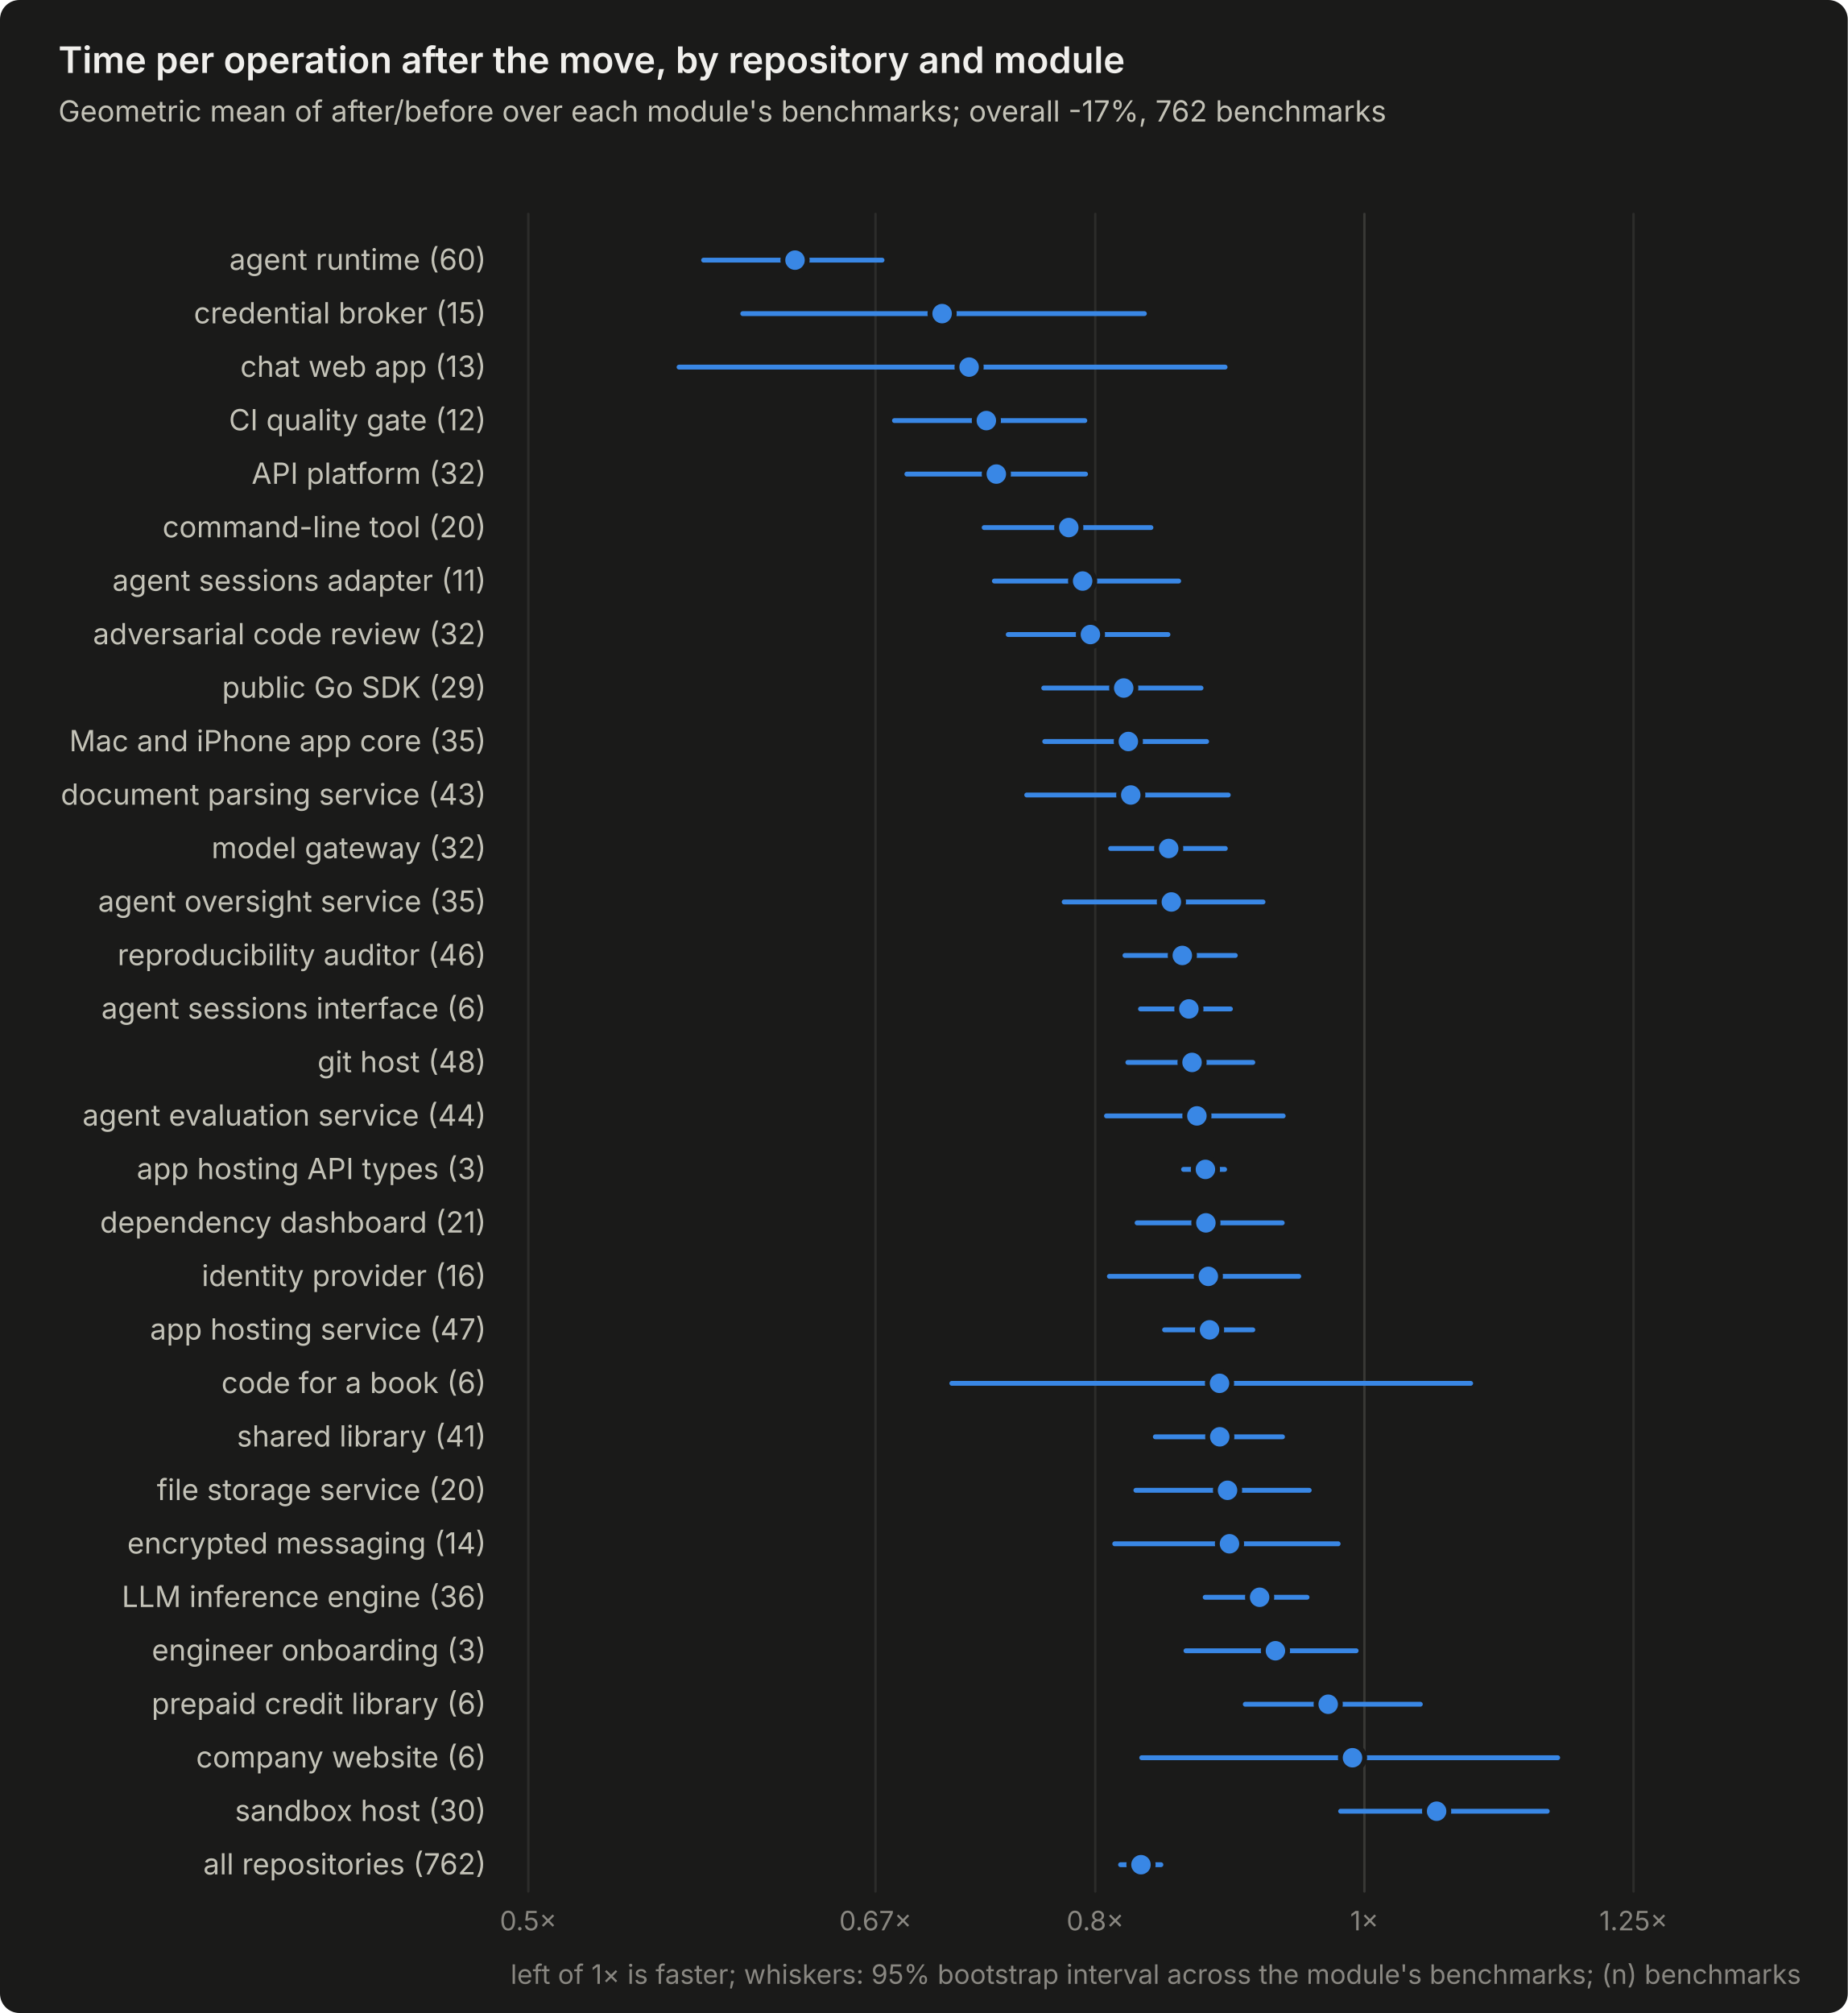
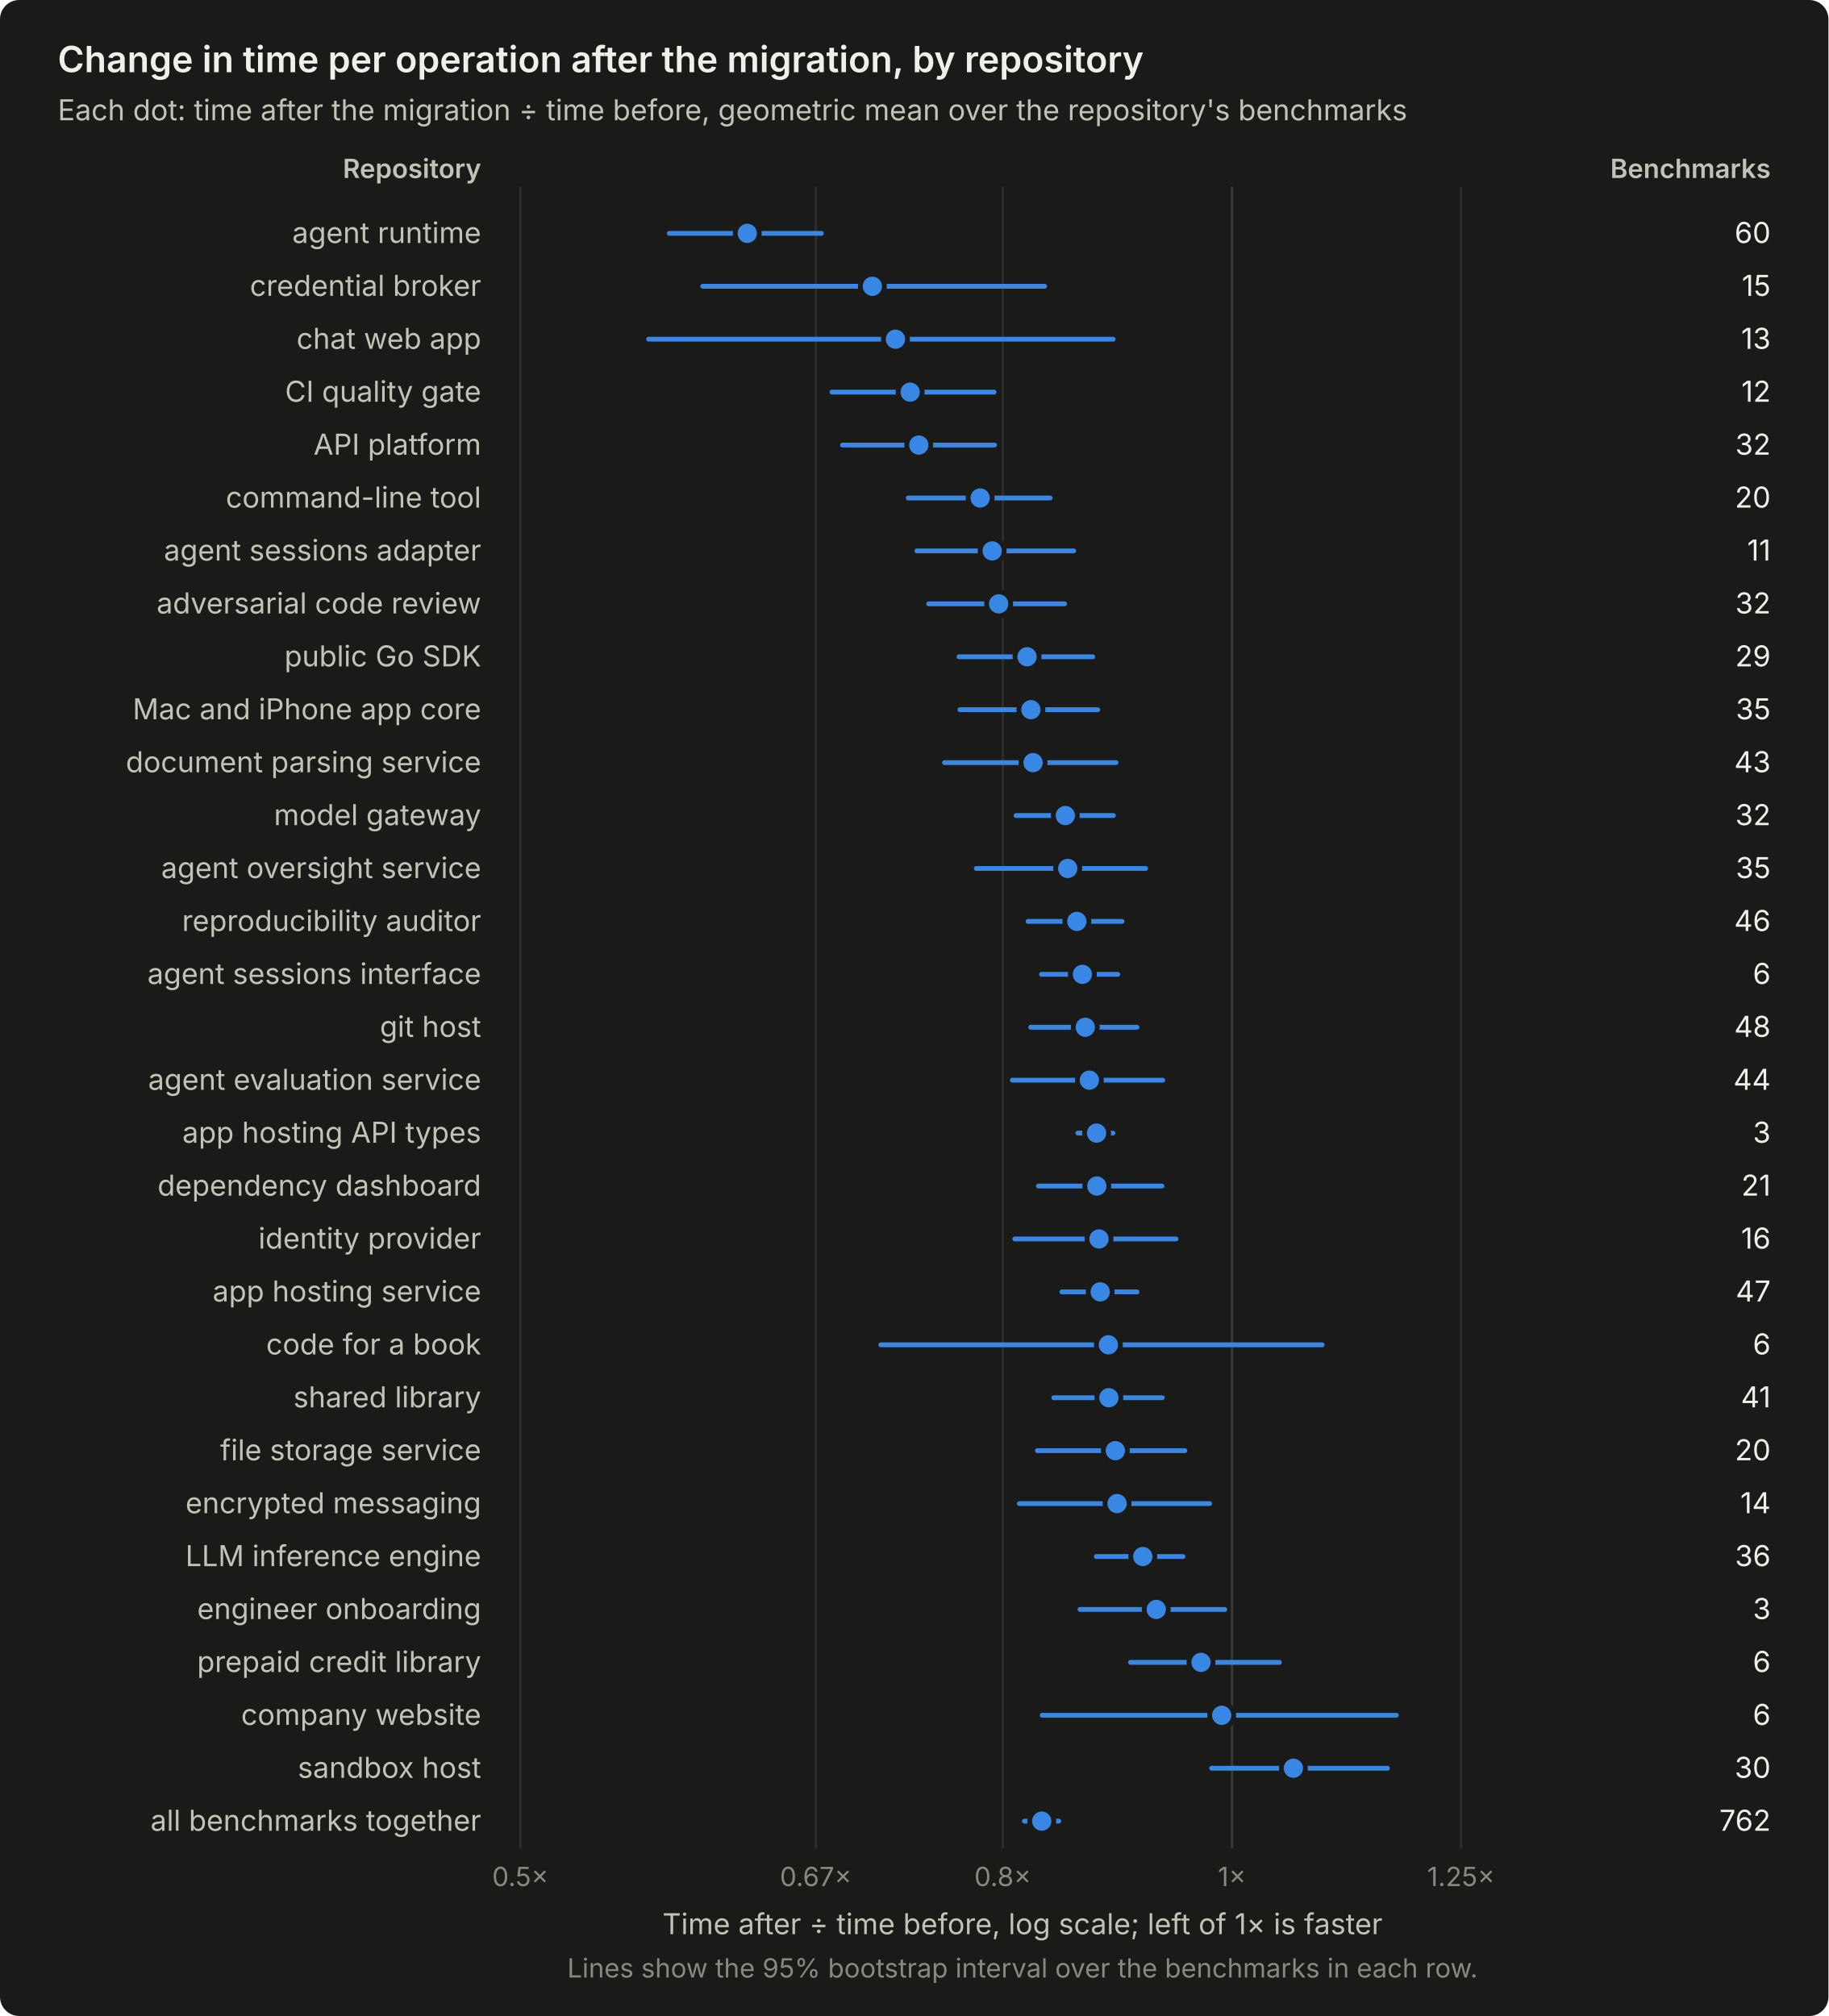
- <svg xmlns="http://www.w3.org/2000/svg" viewBox="0 0 760 828" width="760" height="828" font-family="system-ui, -apple-system, &quot;Segoe UI&quot;, sans-serif" role="img">
-   <rect width="760" height="828" rx="8" fill="#1a1a19" />
-   <text x="24.0" y="30.0" font-size="15" fill="#f0efec" text-anchor="start" font-weight="600">Time per operation after the move, by repository and module</text>
-   <text x="24.0" y="50.0" font-size="12" fill="#c3c2b7" text-anchor="start" font-weight="400">Geometric mean of after/before over each module's benchmarks; overall -17%, 762 benchmarks</text>
-   <line x1="217.3" y1="88.0" x2="217.3" y2="778.0" stroke="#2c2c2a" stroke-width="1" stroke-linecap="round" />
-   <text x="217.3" y="794.0" font-size="11" fill="#898781" text-anchor="middle" font-variant-numeric="tabular-nums">0.5×</text>
-   <line x1="360.1" y1="88.0" x2="360.1" y2="778.0" stroke="#2c2c2a" stroke-width="1" stroke-linecap="round" />
-   <text x="360.1" y="794.0" font-size="11" fill="#898781" text-anchor="middle" font-variant-numeric="tabular-nums">0.67×</text>
-   <line x1="450.5" y1="88.0" x2="450.5" y2="778.0" stroke="#2c2c2a" stroke-width="1" stroke-linecap="round" />
-   <text x="450.5" y="794.0" font-size="11" fill="#898781" text-anchor="middle" font-variant-numeric="tabular-nums">0.8×</text>
-   <line x1="561.2" y1="88.0" x2="561.2" y2="778.0" stroke="#383835" stroke-width="1" stroke-linecap="round" />
-   <text x="561.2" y="794.0" font-size="11" fill="#898781" text-anchor="middle" font-variant-numeric="tabular-nums">1×</text>
-   <line x1="671.9" y1="88.0" x2="671.9" y2="778.0" stroke="#2c2c2a" stroke-width="1" stroke-linecap="round" />
-   <text x="671.9" y="794.0" font-size="11" fill="#898781" text-anchor="middle" font-variant-numeric="tabular-nums">1.25×</text>
-   <text x="200.0" y="111.0" font-size="12" fill="#c3c2b7" text-anchor="end" font-weight="400">agent runtime (60)</text>
-   <line x1="289.4" y1="107.0" x2="362.8" y2="107.0" stroke="#3987e5" stroke-width="2" stroke-linecap="round" />
-   <circle cx="327.0" cy="107.0" r="5" fill="#3987e5" stroke="#1a1a19" stroke-width="2" />
-   <text x="200.0" y="133.0" font-size="12" fill="#c3c2b7" text-anchor="end" font-weight="400">credential broker (15)</text>
-   <line x1="305.5" y1="129.0" x2="470.7" y2="129.0" stroke="#3987e5" stroke-width="2" stroke-linecap="round" />
-   <circle cx="387.5" cy="129.0" r="5" fill="#3987e5" stroke="#1a1a19" stroke-width="2" />
-   <text x="200.0" y="155.0" font-size="12" fill="#c3c2b7" text-anchor="end" font-weight="400">chat web app (13)</text>
-   <line x1="279.3" y1="151.0" x2="503.9" y2="151.0" stroke="#3987e5" stroke-width="2" stroke-linecap="round" />
-   <circle cx="398.6" cy="151.0" r="5" fill="#3987e5" stroke="#1a1a19" stroke-width="2" />
-   <text x="200.0" y="177.0" font-size="12" fill="#c3c2b7" text-anchor="end" font-weight="400">CI quality gate (12)</text>
-   <line x1="367.9" y1="173.0" x2="446.2" y2="173.0" stroke="#3987e5" stroke-width="2" stroke-linecap="round" />
-   <circle cx="405.7" cy="173.0" r="5" fill="#3987e5" stroke="#1a1a19" stroke-width="2" />
-   <text x="200.0" y="199.0" font-size="12" fill="#c3c2b7" text-anchor="end" font-weight="400">API platform (32)</text>
-   <line x1="373.0" y1="195.0" x2="446.5" y2="195.0" stroke="#3987e5" stroke-width="2" stroke-linecap="round" />
-   <circle cx="409.8" cy="195.0" r="5" fill="#3987e5" stroke="#1a1a19" stroke-width="2" />
-   <text x="200.0" y="221.0" font-size="12" fill="#c3c2b7" text-anchor="end" font-weight="400">command-line tool (20)</text>
-   <line x1="404.8" y1="217.0" x2="473.4" y2="217.0" stroke="#3987e5" stroke-width="2" stroke-linecap="round" />
-   <circle cx="439.6" cy="217.0" r="5" fill="#3987e5" stroke="#1a1a19" stroke-width="2" />
-   <text x="200.0" y="243.0" font-size="12" fill="#c3c2b7" text-anchor="end" font-weight="400">agent sessions adapter (11)</text>
-   <line x1="409.0" y1="239.0" x2="484.8" y2="239.0" stroke="#3987e5" stroke-width="2" stroke-linecap="round" />
-   <circle cx="445.3" cy="239.0" r="5" fill="#3987e5" stroke="#1a1a19" stroke-width="2" />
-   <text x="200.0" y="265.0" font-size="12" fill="#c3c2b7" text-anchor="end" font-weight="400">adversarial code review (32)</text>
-   <line x1="414.7" y1="261.0" x2="480.4" y2="261.0" stroke="#3987e5" stroke-width="2" stroke-linecap="round" />
-   <circle cx="448.5" cy="261.0" r="5" fill="#3987e5" stroke="#1a1a19" stroke-width="2" />
-   <text x="200.0" y="287.0" font-size="12" fill="#c3c2b7" text-anchor="end" font-weight="400">public Go SDK (29)</text>
-   <line x1="429.3" y1="283.0" x2="494.0" y2="283.0" stroke="#3987e5" stroke-width="2" stroke-linecap="round" />
-   <circle cx="462.2" cy="283.0" r="5" fill="#3987e5" stroke="#1a1a19" stroke-width="2" />
-   <text x="200.0" y="309.0" font-size="12" fill="#c3c2b7" text-anchor="end" font-weight="400">Mac and iPhone app core (35)</text>
-   <line x1="429.7" y1="305.0" x2="496.3" y2="305.0" stroke="#3987e5" stroke-width="2" stroke-linecap="round" />
-   <circle cx="464.1" cy="305.0" r="5" fill="#3987e5" stroke="#1a1a19" stroke-width="2" />
-   <text x="200.0" y="331.0" font-size="12" fill="#c3c2b7" text-anchor="end" font-weight="400">document parsing service (43)</text>
-   <line x1="422.3" y1="327.0" x2="505.2" y2="327.0" stroke="#3987e5" stroke-width="2" stroke-linecap="round" />
-   <circle cx="465.1" cy="327.0" r="5" fill="#3987e5" stroke="#1a1a19" stroke-width="2" />
-   <text x="200.0" y="353.0" font-size="12" fill="#c3c2b7" text-anchor="end" font-weight="400">model gateway (32)</text>
-   <line x1="456.8" y1="349.0" x2="504.0" y2="349.0" stroke="#3987e5" stroke-width="2" stroke-linecap="round" />
-   <circle cx="480.7" cy="349.0" r="5" fill="#3987e5" stroke="#1a1a19" stroke-width="2" />
-   <text x="200.0" y="375.0" font-size="12" fill="#c3c2b7" text-anchor="end" font-weight="400">agent oversight service (35)</text>
-   <line x1="437.7" y1="371.0" x2="519.5" y2="371.0" stroke="#3987e5" stroke-width="2" stroke-linecap="round" />
-   <circle cx="481.8" cy="371.0" r="5" fill="#3987e5" stroke="#1a1a19" stroke-width="2" />
-   <text x="200.0" y="397.0" font-size="12" fill="#c3c2b7" text-anchor="end" font-weight="400">reproducibility auditor (46)</text>
-   <line x1="462.7" y1="393.0" x2="508.1" y2="393.0" stroke="#3987e5" stroke-width="2" stroke-linecap="round" />
-   <circle cx="486.3" cy="393.0" r="5" fill="#3987e5" stroke="#1a1a19" stroke-width="2" />
-   <text x="200.0" y="419.0" font-size="12" fill="#c3c2b7" text-anchor="end" font-weight="400">agent sessions interface (6)</text>
-   <line x1="469.1" y1="415.0" x2="506.1" y2="415.0" stroke="#3987e5" stroke-width="2" stroke-linecap="round" />
-   <circle cx="489.0" cy="415.0" r="5" fill="#3987e5" stroke="#1a1a19" stroke-width="2" />
-   <text x="200.0" y="441.0" font-size="12" fill="#c3c2b7" text-anchor="end" font-weight="400">git host (48)</text>
-   <line x1="463.9" y1="437.0" x2="515.3" y2="437.0" stroke="#3987e5" stroke-width="2" stroke-linecap="round" />
-   <circle cx="490.3" cy="437.0" r="5" fill="#3987e5" stroke="#1a1a19" stroke-width="2" />
-   <text x="200.0" y="463.0" font-size="12" fill="#c3c2b7" text-anchor="end" font-weight="400">agent evaluation service (44)</text>
-   <line x1="455.1" y1="459.0" x2="527.8" y2="459.0" stroke="#3987e5" stroke-width="2" stroke-linecap="round" />
-   <circle cx="492.3" cy="459.0" r="5" fill="#3987e5" stroke="#1a1a19" stroke-width="2" />
-   <text x="200.0" y="485.0" font-size="12" fill="#c3c2b7" text-anchor="end" font-weight="400">app hosting API types (3)</text>
-   <line x1="486.8" y1="481.0" x2="503.7" y2="481.0" stroke="#3987e5" stroke-width="2" stroke-linecap="round" />
-   <circle cx="495.8" cy="481.0" r="5" fill="#3987e5" stroke="#1a1a19" stroke-width="2" />
-   <text x="200.0" y="507.0" font-size="12" fill="#c3c2b7" text-anchor="end" font-weight="400">dependency dashboard (21)</text>
-   <line x1="467.7" y1="503.0" x2="527.4" y2="503.0" stroke="#3987e5" stroke-width="2" stroke-linecap="round" />
-   <circle cx="496.0" cy="503.0" r="5" fill="#3987e5" stroke="#1a1a19" stroke-width="2" />
-   <text x="200.0" y="529.0" font-size="12" fill="#c3c2b7" text-anchor="end" font-weight="400">identity provider (16)</text>
-   <line x1="456.3" y1="525.0" x2="534.2" y2="525.0" stroke="#3987e5" stroke-width="2" stroke-linecap="round" />
-   <circle cx="497.0" cy="525.0" r="5" fill="#3987e5" stroke="#1a1a19" stroke-width="2" />
-   <text x="200.0" y="551.0" font-size="12" fill="#c3c2b7" text-anchor="end" font-weight="400">app hosting service (47)</text>
-   <line x1="479.0" y1="547.0" x2="515.3" y2="547.0" stroke="#3987e5" stroke-width="2" stroke-linecap="round" />
-   <circle cx="497.5" cy="547.0" r="5" fill="#3987e5" stroke="#1a1a19" stroke-width="2" />
-   <text x="200.0" y="573.0" font-size="12" fill="#c3c2b7" text-anchor="end" font-weight="400">code for a book (6)</text>
-   <line x1="391.5" y1="569.0" x2="604.9" y2="569.0" stroke="#3987e5" stroke-width="2" stroke-linecap="round" />
-   <circle cx="501.6" cy="569.0" r="5" fill="#3987e5" stroke="#1a1a19" stroke-width="2" />
-   <text x="200.0" y="595.0" font-size="12" fill="#c3c2b7" text-anchor="end" font-weight="400">shared library (41)</text>
-   <line x1="475.2" y1="591.0" x2="527.5" y2="591.0" stroke="#3987e5" stroke-width="2" stroke-linecap="round" />
-   <circle cx="501.7" cy="591.0" r="5" fill="#3987e5" stroke="#1a1a19" stroke-width="2" />
-   <text x="200.0" y="617.0" font-size="12" fill="#c3c2b7" text-anchor="end" font-weight="400">file storage service (20)</text>
-   <line x1="467.2" y1="613.0" x2="538.5" y2="613.0" stroke="#3987e5" stroke-width="2" stroke-linecap="round" />
-   <circle cx="504.9" cy="613.0" r="5" fill="#3987e5" stroke="#1a1a19" stroke-width="2" />
-   <text x="200.0" y="639.0" font-size="12" fill="#c3c2b7" text-anchor="end" font-weight="400">encrypted messaging (14)</text>
-   <line x1="458.5" y1="635.0" x2="550.4" y2="635.0" stroke="#3987e5" stroke-width="2" stroke-linecap="round" />
-   <circle cx="505.7" cy="635.0" r="5" fill="#3987e5" stroke="#1a1a19" stroke-width="2" />
-   <text x="200.0" y="661.0" font-size="12" fill="#c3c2b7" text-anchor="end" font-weight="400">LLM inference engine (36)</text>
-   <line x1="495.7" y1="657.0" x2="537.6" y2="657.0" stroke="#3987e5" stroke-width="2" stroke-linecap="round" />
-   <circle cx="518.1" cy="657.0" r="5" fill="#3987e5" stroke="#1a1a19" stroke-width="2" />
-   <text x="200.0" y="683.0" font-size="12" fill="#c3c2b7" text-anchor="end" font-weight="400">engineer onboarding (3)</text>
-   <line x1="487.8" y1="679.0" x2="557.8" y2="679.0" stroke="#3987e5" stroke-width="2" stroke-linecap="round" />
-   <circle cx="524.6" cy="679.0" r="5" fill="#3987e5" stroke="#1a1a19" stroke-width="2" />
-   <text x="200.0" y="705.0" font-size="12" fill="#c3c2b7" text-anchor="end" font-weight="400">prepaid credit library (6)</text>
-   <line x1="512.2" y1="701.0" x2="584.2" y2="701.0" stroke="#3987e5" stroke-width="2" stroke-linecap="round" />
-   <circle cx="546.3" cy="701.0" r="5" fill="#3987e5" stroke="#1a1a19" stroke-width="2" />
-   <text x="200.0" y="727.0" font-size="12" fill="#c3c2b7" text-anchor="end" font-weight="400">company website (6)</text>
-   <line x1="469.6" y1="723.0" x2="640.7" y2="723.0" stroke="#3987e5" stroke-width="2" stroke-linecap="round" />
-   <circle cx="556.3" cy="723.0" r="5" fill="#3987e5" stroke="#1a1a19" stroke-width="2" />
-   <text x="200.0" y="749.0" font-size="12" fill="#c3c2b7" text-anchor="end" font-weight="400">sandbox host (30)</text>
-   <line x1="551.4" y1="745.0" x2="636.4" y2="745.0" stroke="#3987e5" stroke-width="2" stroke-linecap="round" />
-   <circle cx="590.9" cy="745.0" r="5" fill="#3987e5" stroke="#1a1a19" stroke-width="2" />
-   <text x="200.0" y="771.0" font-size="12" fill="#c3c2b7" text-anchor="end" font-weight="400">all repositories (762)</text>
-   <line x1="460.9" y1="767.0" x2="477.5" y2="767.0" stroke="#3987e5" stroke-width="2" stroke-linecap="round" />
-   <circle cx="469.3" cy="767.0" r="5" fill="#3987e5" stroke="#1a1a19" stroke-width="2" />
-   <text x="210.0" y="816.0" font-size="11" fill="#898781" text-anchor="start" font-weight="400">left of 1× is faster; whiskers: 95% bootstrap interval across the module's benchmarks; (n) benchmarks</text>
+ <svg xmlns="http://www.w3.org/2000/svg" viewBox="0 0 760 838" width="760" height="838" font-family="system-ui, -apple-system, &quot;Segoe UI&quot;, sans-serif" role="img">
+   <rect width="760" height="838" rx="8" fill="#1a1a19" />
+   <text x="24.0" y="30.0" font-size="15" fill="#f0efec" text-anchor="start" font-weight="600">Change in time per operation after the migration, by repository</text>
+   <text x="24.0" y="50.0" font-size="12" fill="#c3c2b7" text-anchor="start" font-weight="400">Each dot: time after the migration ÷ time before, geometric mean over the repository's benchmarks</text>
+   <line x1="216.3" y1="78.0" x2="216.3" y2="768.0" stroke="#2c2c2a" stroke-width="1" stroke-linecap="round" />
+   <text x="216.3" y="784.0" font-size="11" fill="#898781" text-anchor="middle" font-variant-numeric="tabular-nums">0.5×</text>
+   <line x1="339.1" y1="78.0" x2="339.1" y2="768.0" stroke="#2c2c2a" stroke-width="1" stroke-linecap="round" />
+   <text x="339.1" y="784.0" font-size="11" fill="#898781" text-anchor="middle" font-variant-numeric="tabular-nums">0.67×</text>
+   <line x1="416.8" y1="78.0" x2="416.8" y2="768.0" stroke="#2c2c2a" stroke-width="1" stroke-linecap="round" />
+   <text x="416.8" y="784.0" font-size="11" fill="#898781" text-anchor="middle" font-variant-numeric="tabular-nums">0.8×</text>
+   <line x1="512.1" y1="78.0" x2="512.1" y2="768.0" stroke="#383835" stroke-width="1" stroke-linecap="round" />
+   <text x="512.1" y="784.0" font-size="11" fill="#898781" text-anchor="middle" font-variant-numeric="tabular-nums">1×</text>
+   <line x1="607.3" y1="78.0" x2="607.3" y2="768.0" stroke="#2c2c2a" stroke-width="1" stroke-linecap="round" />
+   <text x="607.3" y="784.0" font-size="11" fill="#898781" text-anchor="middle" font-variant-numeric="tabular-nums">1.25×</text>
+   <text x="200.0" y="74.0" font-size="11" fill="#c3c2b7" text-anchor="end" font-weight="600">Repository</text>
+   <text x="736.0" y="74.0" font-size="11" fill="#c3c2b7" text-anchor="end" font-weight="600">Benchmarks</text>
+   <text x="200.0" y="101.0" font-size="12" fill="#c3c2b7" text-anchor="end" font-weight="400">agent runtime</text>
+   <text x="736.0" y="101.0" font-size="12" fill="#f0efec" text-anchor="end" font-weight="400">60</text>
+   <line x1="278.2" y1="97.0" x2="341.4" y2="97.0" stroke="#3987e5" stroke-width="2" stroke-linecap="round" />
+   <circle cx="310.6" cy="97.0" r="5" fill="#3987e5" stroke="#1a1a19" stroke-width="2" />
+   <text x="200.0" y="123.0" font-size="12" fill="#c3c2b7" text-anchor="end" font-weight="400">credential broker</text>
+   <text x="736.0" y="123.0" font-size="12" fill="#f0efec" text-anchor="end" font-weight="400">15</text>
+   <line x1="292.1" y1="119.0" x2="434.2" y2="119.0" stroke="#3987e5" stroke-width="2" stroke-linecap="round" />
+   <circle cx="362.6" cy="119.0" r="5" fill="#3987e5" stroke="#1a1a19" stroke-width="2" />
+   <text x="200.0" y="145.0" font-size="12" fill="#c3c2b7" text-anchor="end" font-weight="400">chat web app</text>
+   <text x="736.0" y="145.0" font-size="12" fill="#f0efec" text-anchor="end" font-weight="400">13</text>
+   <line x1="269.6" y1="141.0" x2="462.7" y2="141.0" stroke="#3987e5" stroke-width="2" stroke-linecap="round" />
+   <circle cx="372.2" cy="141.0" r="5" fill="#3987e5" stroke="#1a1a19" stroke-width="2" />
+   <text x="200.0" y="167.0" font-size="12" fill="#c3c2b7" text-anchor="end" font-weight="400">CI quality gate</text>
+   <text x="736.0" y="167.0" font-size="12" fill="#f0efec" text-anchor="end" font-weight="400">12</text>
+   <line x1="345.8" y1="163.0" x2="413.2" y2="163.0" stroke="#3987e5" stroke-width="2" stroke-linecap="round" />
+   <circle cx="378.3" cy="163.0" r="5" fill="#3987e5" stroke="#1a1a19" stroke-width="2" />
+   <text x="200.0" y="189.0" font-size="12" fill="#c3c2b7" text-anchor="end" font-weight="400">API platform</text>
+   <text x="736.0" y="189.0" font-size="12" fill="#f0efec" text-anchor="end" font-weight="400">32</text>
+   <line x1="350.2" y1="185.0" x2="413.4" y2="185.0" stroke="#3987e5" stroke-width="2" stroke-linecap="round" />
+   <circle cx="381.9" cy="185.0" r="5" fill="#3987e5" stroke="#1a1a19" stroke-width="2" />
+   <text x="200.0" y="211.0" font-size="12" fill="#c3c2b7" text-anchor="end" font-weight="400">command-line tool</text>
+   <text x="736.0" y="211.0" font-size="12" fill="#f0efec" text-anchor="end" font-weight="400">20</text>
+   <line x1="377.5" y1="207.0" x2="436.5" y2="207.0" stroke="#3987e5" stroke-width="2" stroke-linecap="round" />
+   <circle cx="407.4" cy="207.0" r="5" fill="#3987e5" stroke="#1a1a19" stroke-width="2" />
+   <text x="200.0" y="233.0" font-size="12" fill="#c3c2b7" text-anchor="end" font-weight="400">agent sessions adapter</text>
+   <text x="736.0" y="233.0" font-size="12" fill="#f0efec" text-anchor="end" font-weight="400">11</text>
+   <line x1="381.1" y1="229.0" x2="446.3" y2="229.0" stroke="#3987e5" stroke-width="2" stroke-linecap="round" />
+   <circle cx="412.4" cy="229.0" r="5" fill="#3987e5" stroke="#1a1a19" stroke-width="2" />
+   <text x="200.0" y="255.0" font-size="12" fill="#c3c2b7" text-anchor="end" font-weight="400">adversarial code review</text>
+   <text x="736.0" y="255.0" font-size="12" fill="#f0efec" text-anchor="end" font-weight="400">32</text>
+   <line x1="386.0" y1="251.0" x2="442.5" y2="251.0" stroke="#3987e5" stroke-width="2" stroke-linecap="round" />
+   <circle cx="415.1" cy="251.0" r="5" fill="#3987e5" stroke="#1a1a19" stroke-width="2" />
+   <text x="200.0" y="277.0" font-size="12" fill="#c3c2b7" text-anchor="end" font-weight="400">public Go SDK</text>
+   <text x="736.0" y="277.0" font-size="12" fill="#f0efec" text-anchor="end" font-weight="400">29</text>
+   <line x1="398.6" y1="273.0" x2="454.2" y2="273.0" stroke="#3987e5" stroke-width="2" stroke-linecap="round" />
+   <circle cx="426.9" cy="273.0" r="5" fill="#3987e5" stroke="#1a1a19" stroke-width="2" />
+   <text x="200.0" y="299.0" font-size="12" fill="#c3c2b7" text-anchor="end" font-weight="400">Mac and iPhone app core</text>
+   <text x="736.0" y="299.0" font-size="12" fill="#f0efec" text-anchor="end" font-weight="400">35</text>
+   <line x1="399.0" y1="295.0" x2="456.3" y2="295.0" stroke="#3987e5" stroke-width="2" stroke-linecap="round" />
+   <circle cx="428.5" cy="295.0" r="5" fill="#3987e5" stroke="#1a1a19" stroke-width="2" />
+   <text x="200.0" y="321.0" font-size="12" fill="#c3c2b7" text-anchor="end" font-weight="400">document parsing service</text>
+   <text x="736.0" y="321.0" font-size="12" fill="#f0efec" text-anchor="end" font-weight="400">43</text>
+   <line x1="392.6" y1="317.0" x2="463.9" y2="317.0" stroke="#3987e5" stroke-width="2" stroke-linecap="round" />
+   <circle cx="429.4" cy="317.0" r="5" fill="#3987e5" stroke="#1a1a19" stroke-width="2" />
+   <text x="200.0" y="343.0" font-size="12" fill="#c3c2b7" text-anchor="end" font-weight="400">model gateway</text>
+   <text x="736.0" y="343.0" font-size="12" fill="#f0efec" text-anchor="end" font-weight="400">32</text>
+   <line x1="422.3" y1="339.0" x2="462.8" y2="339.0" stroke="#3987e5" stroke-width="2" stroke-linecap="round" />
+   <circle cx="442.8" cy="339.0" r="5" fill="#3987e5" stroke="#1a1a19" stroke-width="2" />
+   <text x="200.0" y="365.0" font-size="12" fill="#c3c2b7" text-anchor="end" font-weight="400">agent oversight service</text>
+   <text x="736.0" y="365.0" font-size="12" fill="#f0efec" text-anchor="end" font-weight="400">35</text>
+   <line x1="405.8" y1="361.0" x2="476.2" y2="361.0" stroke="#3987e5" stroke-width="2" stroke-linecap="round" />
+   <circle cx="443.8" cy="361.0" r="5" fill="#3987e5" stroke="#1a1a19" stroke-width="2" />
+   <text x="200.0" y="387.0" font-size="12" fill="#c3c2b7" text-anchor="end" font-weight="400">reproducibility auditor</text>
+   <text x="736.0" y="387.0" font-size="12" fill="#f0efec" text-anchor="end" font-weight="400">46</text>
+   <line x1="427.3" y1="383.0" x2="466.4" y2="383.0" stroke="#3987e5" stroke-width="2" stroke-linecap="round" />
+   <circle cx="447.6" cy="383.0" r="5" fill="#3987e5" stroke="#1a1a19" stroke-width="2" />
+   <text x="200.0" y="409.0" font-size="12" fill="#c3c2b7" text-anchor="end" font-weight="400">agent sessions interface</text>
+   <text x="736.0" y="409.0" font-size="12" fill="#f0efec" text-anchor="end" font-weight="400">6</text>
+   <line x1="432.9" y1="405.0" x2="464.6" y2="405.0" stroke="#3987e5" stroke-width="2" stroke-linecap="round" />
+   <circle cx="449.9" cy="405.0" r="5" fill="#3987e5" stroke="#1a1a19" stroke-width="2" />
+   <text x="200.0" y="431.0" font-size="12" fill="#c3c2b7" text-anchor="end" font-weight="400">git host</text>
+   <text x="736.0" y="431.0" font-size="12" fill="#f0efec" text-anchor="end" font-weight="400">48</text>
+   <line x1="428.4" y1="427.0" x2="472.6" y2="427.0" stroke="#3987e5" stroke-width="2" stroke-linecap="round" />
+   <circle cx="451.1" cy="427.0" r="5" fill="#3987e5" stroke="#1a1a19" stroke-width="2" />
+   <text x="200.0" y="453.0" font-size="12" fill="#c3c2b7" text-anchor="end" font-weight="400">agent evaluation service</text>
+   <text x="736.0" y="453.0" font-size="12" fill="#f0efec" text-anchor="end" font-weight="400">44</text>
+   <line x1="420.8" y1="449.0" x2="483.3" y2="449.0" stroke="#3987e5" stroke-width="2" stroke-linecap="round" />
+   <circle cx="452.8" cy="449.0" r="5" fill="#3987e5" stroke="#1a1a19" stroke-width="2" />
+   <text x="200.0" y="475.0" font-size="12" fill="#c3c2b7" text-anchor="end" font-weight="400">app hosting API types</text>
+   <text x="736.0" y="475.0" font-size="12" fill="#f0efec" text-anchor="end" font-weight="400">3</text>
+   <line x1="448.0" y1="471.0" x2="462.6" y2="471.0" stroke="#3987e5" stroke-width="2" stroke-linecap="round" />
+   <circle cx="455.8" cy="471.0" r="5" fill="#3987e5" stroke="#1a1a19" stroke-width="2" />
+   <text x="200.0" y="497.0" font-size="12" fill="#c3c2b7" text-anchor="end" font-weight="400">dependency dashboard</text>
+   <text x="736.0" y="497.0" font-size="12" fill="#f0efec" text-anchor="end" font-weight="400">21</text>
+   <line x1="431.6" y1="493.0" x2="483.0" y2="493.0" stroke="#3987e5" stroke-width="2" stroke-linecap="round" />
+   <circle cx="455.9" cy="493.0" r="5" fill="#3987e5" stroke="#1a1a19" stroke-width="2" />
+   <text x="200.0" y="519.0" font-size="12" fill="#c3c2b7" text-anchor="end" font-weight="400">identity provider</text>
+   <text x="736.0" y="519.0" font-size="12" fill="#f0efec" text-anchor="end" font-weight="400">16</text>
+   <line x1="421.8" y1="515.0" x2="488.8" y2="515.0" stroke="#3987e5" stroke-width="2" stroke-linecap="round" />
+   <circle cx="456.8" cy="515.0" r="5" fill="#3987e5" stroke="#1a1a19" stroke-width="2" />
+   <text x="200.0" y="541.0" font-size="12" fill="#c3c2b7" text-anchor="end" font-weight="400">app hosting service</text>
+   <text x="736.0" y="541.0" font-size="12" fill="#f0efec" text-anchor="end" font-weight="400">47</text>
+   <line x1="441.4" y1="537.0" x2="472.6" y2="537.0" stroke="#3987e5" stroke-width="2" stroke-linecap="round" />
+   <circle cx="457.3" cy="537.0" r="5" fill="#3987e5" stroke="#1a1a19" stroke-width="2" />
+   <text x="200.0" y="563.0" font-size="12" fill="#c3c2b7" text-anchor="end" font-weight="400">code for a book</text>
+   <text x="736.0" y="563.0" font-size="12" fill="#f0efec" text-anchor="end" font-weight="400">6</text>
+   <line x1="366.1" y1="559.0" x2="549.6" y2="559.0" stroke="#3987e5" stroke-width="2" stroke-linecap="round" />
+   <circle cx="460.7" cy="559.0" r="5" fill="#3987e5" stroke="#1a1a19" stroke-width="2" />
+   <text x="200.0" y="585.0" font-size="12" fill="#c3c2b7" text-anchor="end" font-weight="400">shared library</text>
+   <text x="736.0" y="585.0" font-size="12" fill="#f0efec" text-anchor="end" font-weight="400">41</text>
+   <line x1="438.0" y1="581.0" x2="483.1" y2="581.0" stroke="#3987e5" stroke-width="2" stroke-linecap="round" />
+   <circle cx="460.9" cy="581.0" r="5" fill="#3987e5" stroke="#1a1a19" stroke-width="2" />
+   <text x="200.0" y="607.0" font-size="12" fill="#c3c2b7" text-anchor="end" font-weight="400">file storage service</text>
+   <text x="736.0" y="607.0" font-size="12" fill="#f0efec" text-anchor="end" font-weight="400">20</text>
+   <line x1="431.2" y1="603.0" x2="492.5" y2="603.0" stroke="#3987e5" stroke-width="2" stroke-linecap="round" />
+   <circle cx="463.6" cy="603.0" r="5" fill="#3987e5" stroke="#1a1a19" stroke-width="2" />
+   <text x="200.0" y="629.0" font-size="12" fill="#c3c2b7" text-anchor="end" font-weight="400">encrypted messaging</text>
+   <text x="736.0" y="629.0" font-size="12" fill="#f0efec" text-anchor="end" font-weight="400">14</text>
+   <line x1="423.7" y1="625.0" x2="502.8" y2="625.0" stroke="#3987e5" stroke-width="2" stroke-linecap="round" />
+   <circle cx="464.3" cy="625.0" r="5" fill="#3987e5" stroke="#1a1a19" stroke-width="2" />
+   <text x="200.0" y="651.0" font-size="12" fill="#c3c2b7" text-anchor="end" font-weight="400">LLM inference engine</text>
+   <text x="736.0" y="651.0" font-size="12" fill="#f0efec" text-anchor="end" font-weight="400">36</text>
+   <line x1="455.7" y1="647.0" x2="491.7" y2="647.0" stroke="#3987e5" stroke-width="2" stroke-linecap="round" />
+   <circle cx="475.0" cy="647.0" r="5" fill="#3987e5" stroke="#1a1a19" stroke-width="2" />
+   <text x="200.0" y="673.0" font-size="12" fill="#c3c2b7" text-anchor="end" font-weight="400">engineer onboarding</text>
+   <text x="736.0" y="673.0" font-size="12" fill="#f0efec" text-anchor="end" font-weight="400">3</text>
+   <line x1="448.9" y1="669.0" x2="509.1" y2="669.0" stroke="#3987e5" stroke-width="2" stroke-linecap="round" />
+   <circle cx="480.6" cy="669.0" r="5" fill="#3987e5" stroke="#1a1a19" stroke-width="2" />
+   <text x="200.0" y="695.0" font-size="12" fill="#c3c2b7" text-anchor="end" font-weight="400">prepaid credit library</text>
+   <text x="736.0" y="695.0" font-size="12" fill="#f0efec" text-anchor="end" font-weight="400">6</text>
+   <line x1="469.9" y1="691.0" x2="531.8" y2="691.0" stroke="#3987e5" stroke-width="2" stroke-linecap="round" />
+   <circle cx="499.2" cy="691.0" r="5" fill="#3987e5" stroke="#1a1a19" stroke-width="2" />
+   <text x="200.0" y="717.0" font-size="12" fill="#c3c2b7" text-anchor="end" font-weight="400">company website</text>
+   <text x="736.0" y="717.0" font-size="12" fill="#f0efec" text-anchor="end" font-weight="400">6</text>
+   <line x1="433.2" y1="713.0" x2="580.4" y2="713.0" stroke="#3987e5" stroke-width="2" stroke-linecap="round" />
+   <circle cx="507.8" cy="713.0" r="5" fill="#3987e5" stroke="#1a1a19" stroke-width="2" />
+   <text x="200.0" y="739.0" font-size="12" fill="#c3c2b7" text-anchor="end" font-weight="400">sandbox host</text>
+   <text x="736.0" y="739.0" font-size="12" fill="#f0efec" text-anchor="end" font-weight="400">30</text>
+   <line x1="503.6" y1="735.0" x2="576.7" y2="735.0" stroke="#3987e5" stroke-width="2" stroke-linecap="round" />
+   <circle cx="537.6" cy="735.0" r="5" fill="#3987e5" stroke="#1a1a19" stroke-width="2" />
+   <text x="200.0" y="761.0" font-size="12" fill="#c3c2b7" text-anchor="end" font-weight="400">all benchmarks together</text>
+   <text x="736.0" y="761.0" font-size="12" fill="#f0efec" text-anchor="end" font-weight="400">762</text>
+   <line x1="425.8" y1="757.0" x2="440.1" y2="757.0" stroke="#3987e5" stroke-width="2" stroke-linecap="round" />
+   <circle cx="433.0" cy="757.0" r="5" fill="#3987e5" stroke="#1a1a19" stroke-width="2" />
+   <text x="425.0" y="804.0" font-size="12" fill="#c3c2b7" text-anchor="middle" font-weight="400">Time after ÷ time before, log scale; left of 1× is faster</text>
+   <text x="425.0" y="822.0" font-size="11" fill="#898781" text-anchor="middle" font-weight="400">Lines show the 95% bootstrap interval over the benchmarks in each row.</text>
</svg>
